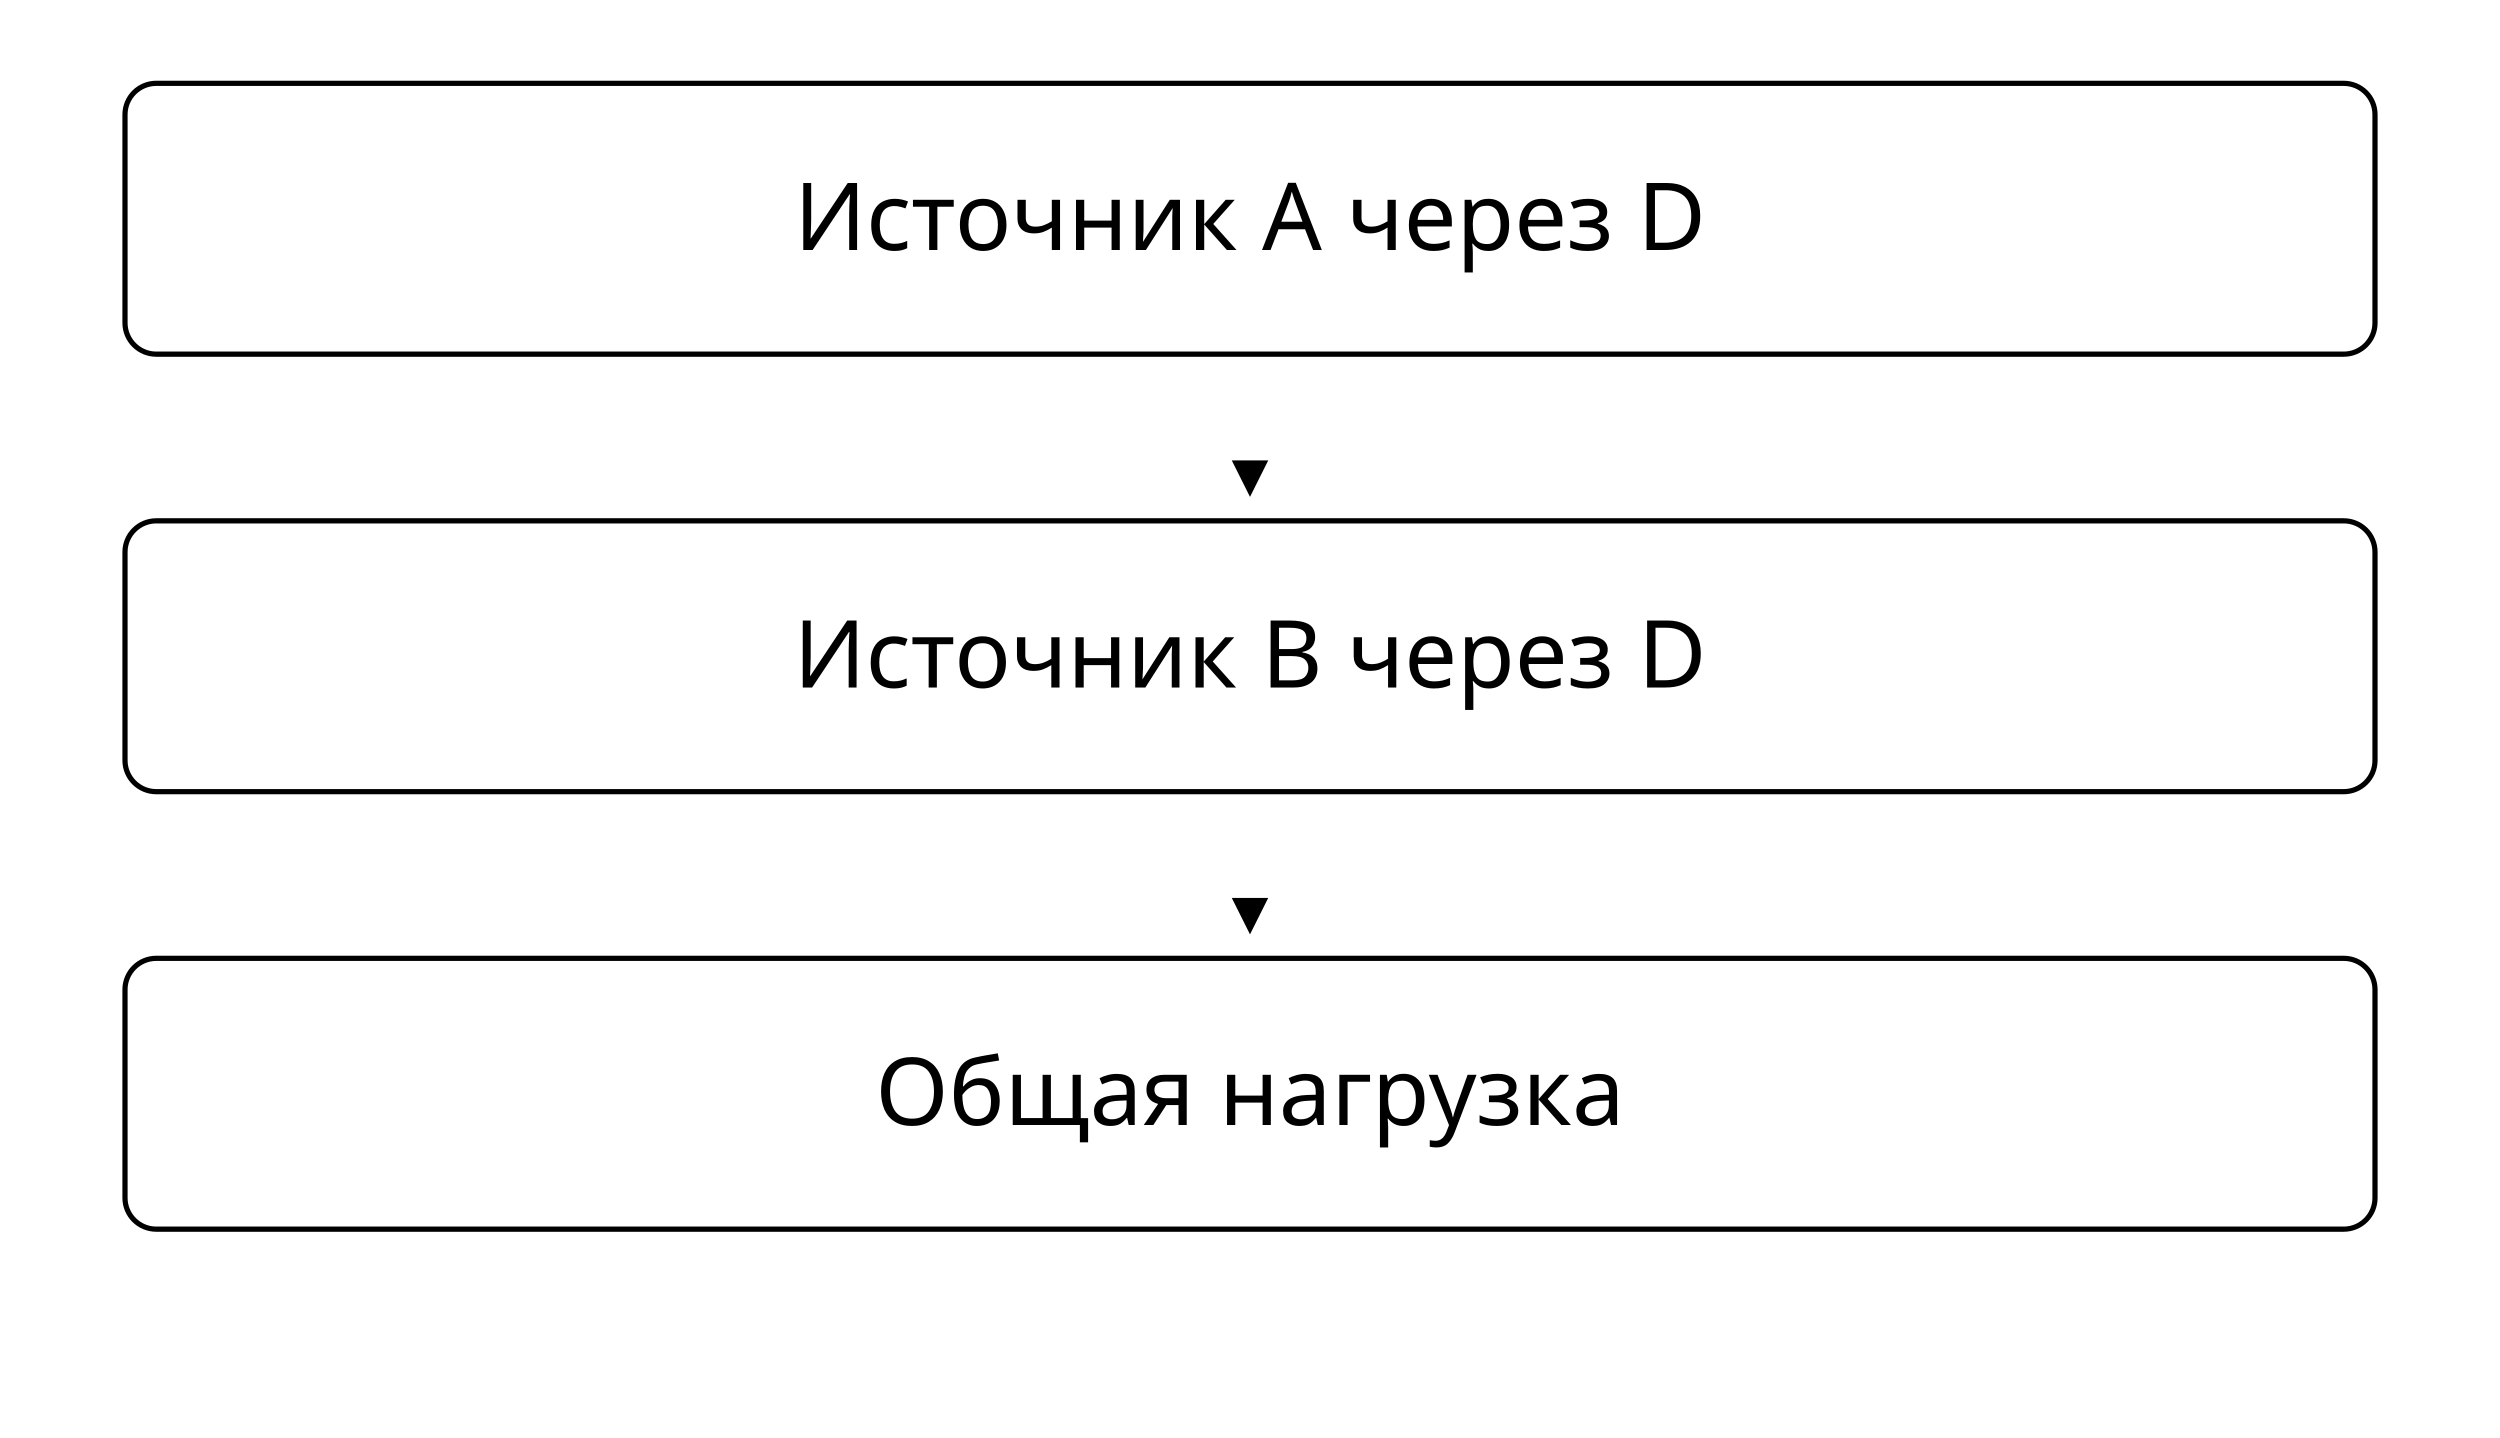
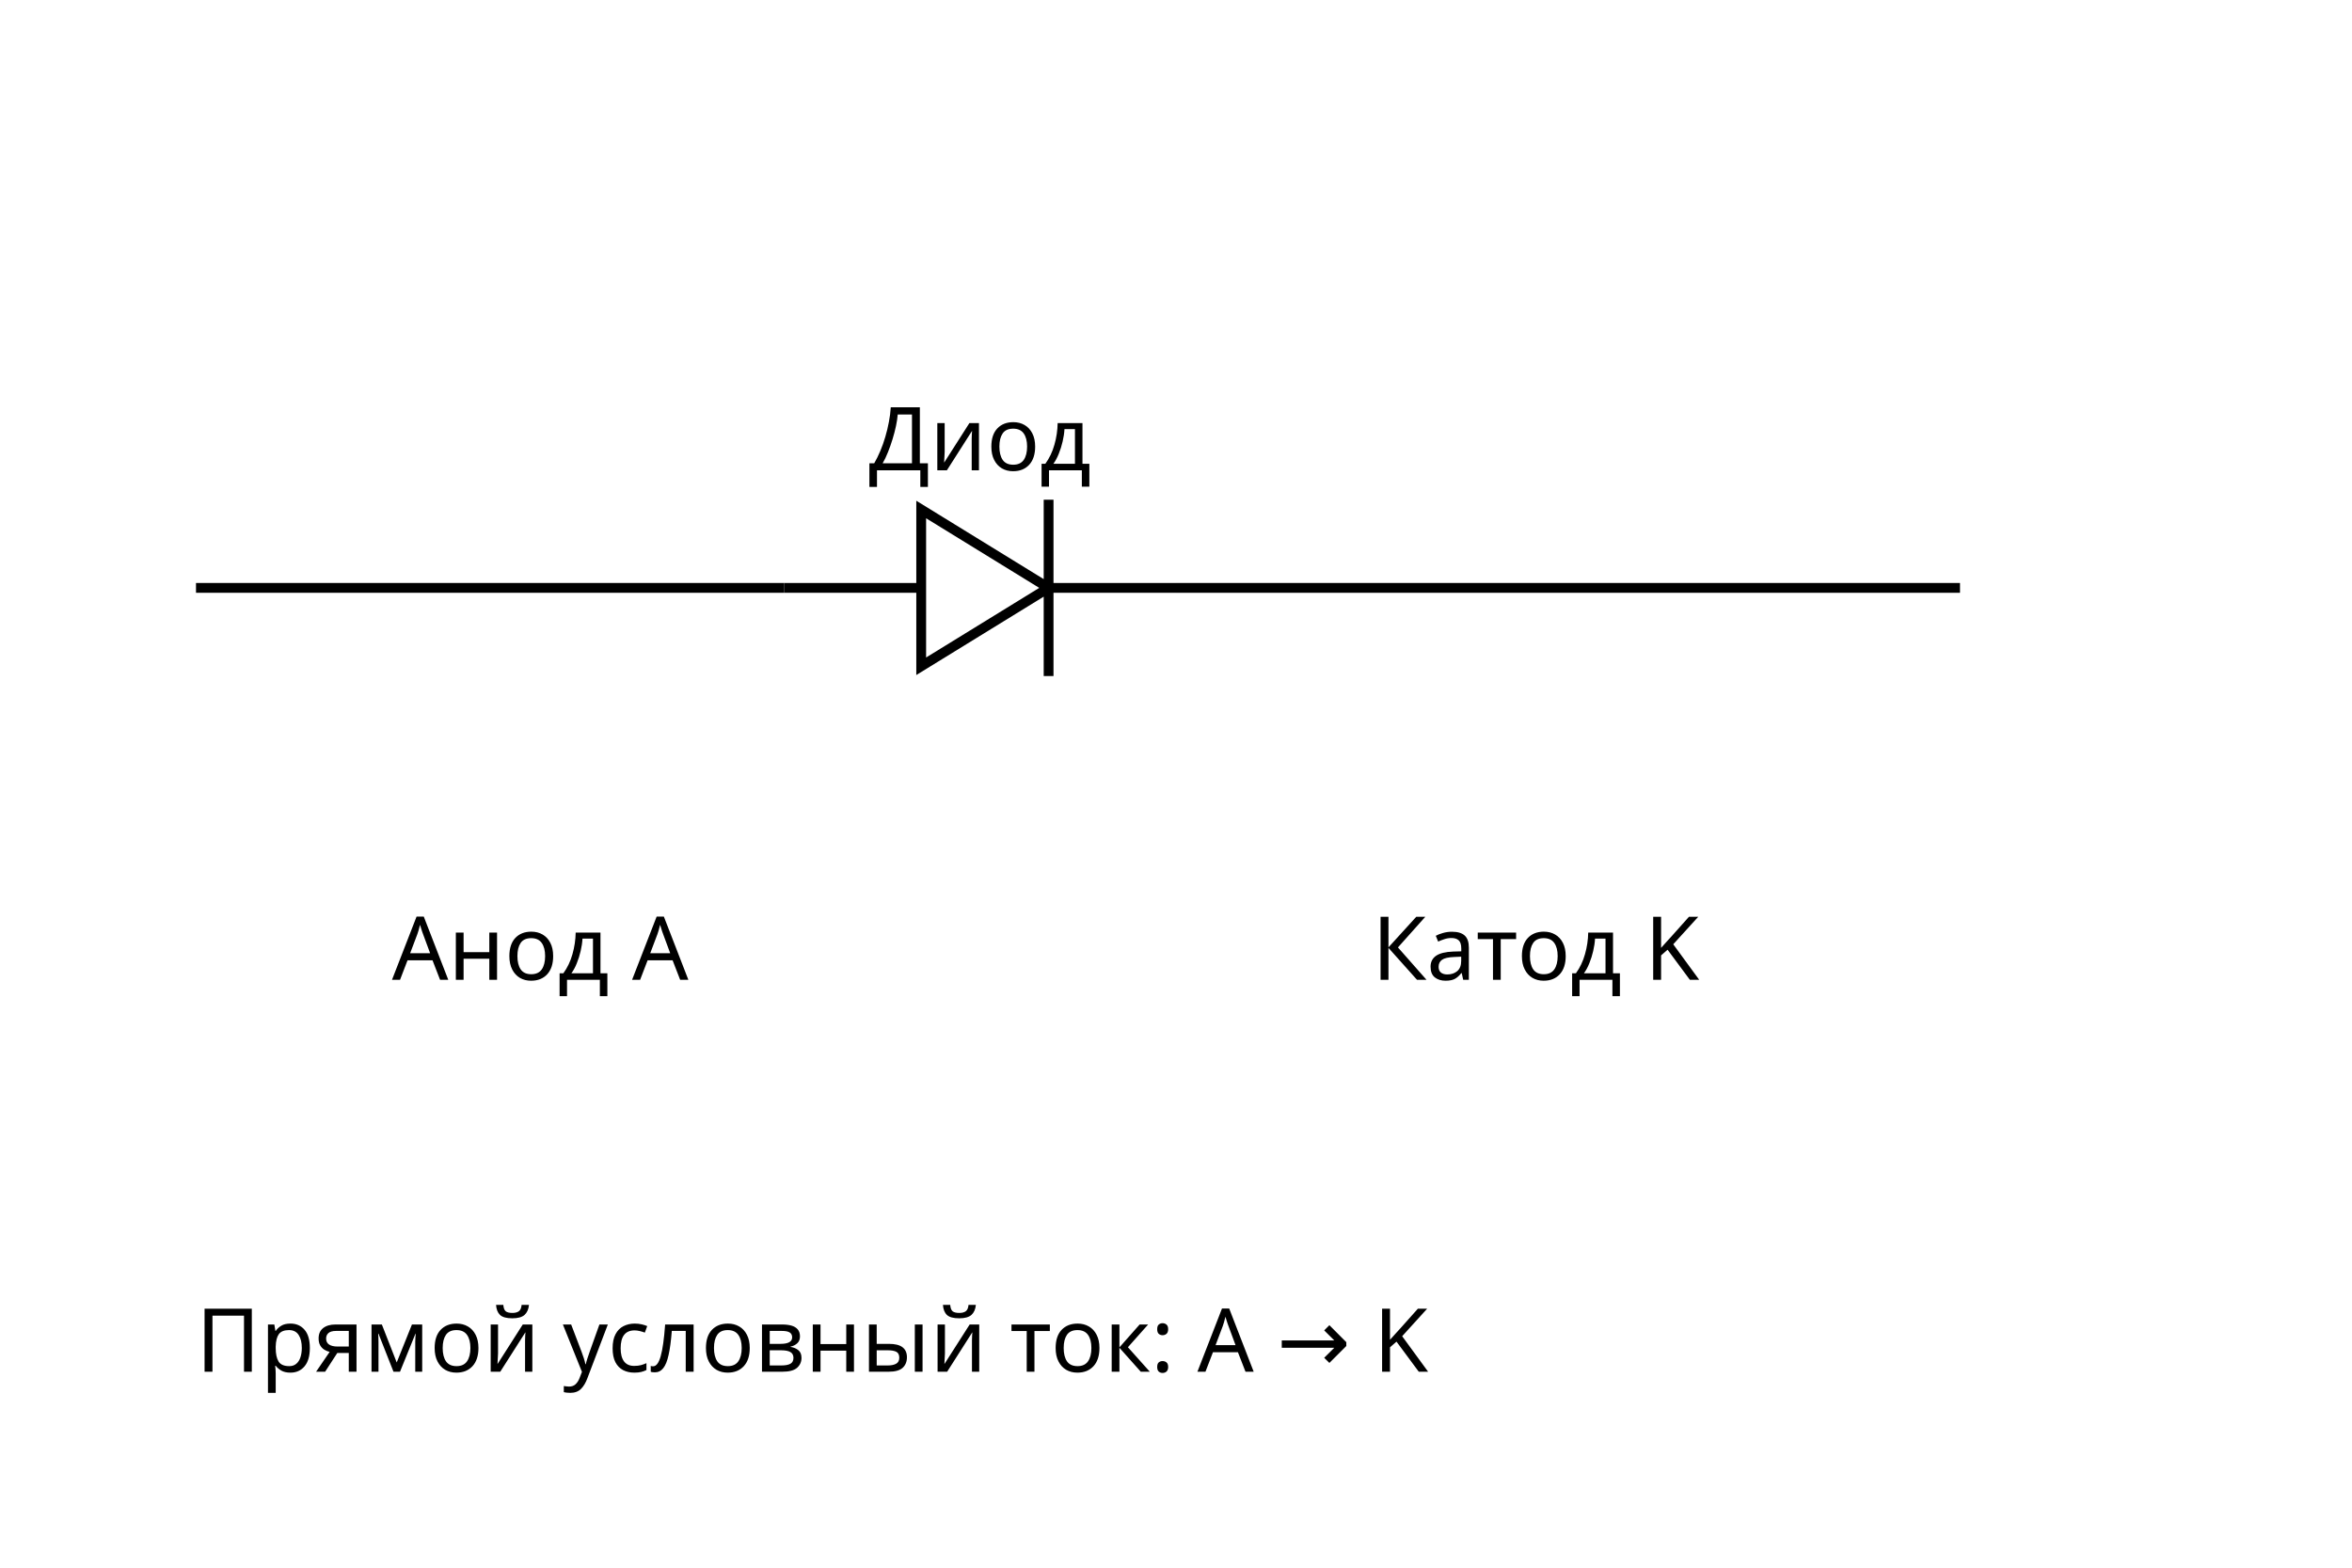
- <svg xmlns="http://www.w3.org/2000/svg" viewBox="0 0 480 276" role="img">
+ <svg xmlns="http://www.w3.org/2000/svg" viewBox="0 0 480 320" role="img">
  <defs>
    <marker id="arrow" viewBox="0 0 10 10" refX="8" refY="5" markerWidth="7" markerHeight="7" orient="auto-start-reverse">
      <path d="M0 0L10 5L0 10" fill="currentColor" />
    </marker>
  </defs>
  <g font-family="system-ui" font-size="18" fill="currentColor" stroke="none">
-     <rect x="24" y="16" width="432" height="52" rx="6" fill="none" stroke="currentColor" />
-     <text x="240" y="48" text-anchor="middle">Источник A через D</text>
-     <line x1="240" y1="68" x2="240" y2="94" marker-end="url(#arrow)" />
-     <rect x="24" y="100" width="432" height="52" rx="6" fill="none" stroke="currentColor" />
-     <text x="240" y="132" text-anchor="middle">Источник B через D</text>
-     <line x1="240" y1="152" x2="240" y2="178" marker-end="url(#arrow)" />
-     <rect x="24" y="184" width="432" height="52" rx="6" fill="none" stroke="currentColor" />
-     <text x="240" y="216" text-anchor="middle">Общая нагрузка</text>
+     <g transform="translate(200 120) rotate(0)">
+       <path d="M-40 0H-12M-12 -16L14 0L-12 16ZM14 -18V18M14 0H40" fill="none" stroke="currentColor" stroke-width="2" />
+     </g>
+     <text x="200" y="96" text-anchor="middle">Диод</text>
+     <path d="M40 120H160V120" fill="none" stroke="currentColor" stroke-width="2" />
+     <path d="M240 120H400V120" fill="none" stroke="currentColor" stroke-width="2" />
+     <text x="80" y="200">Анод A</text>
+     <text x="280" y="200">Катод K</text>
+     <text x="40" y="280">Прямой условный ток: A → K</text>
  </g>
</svg>
